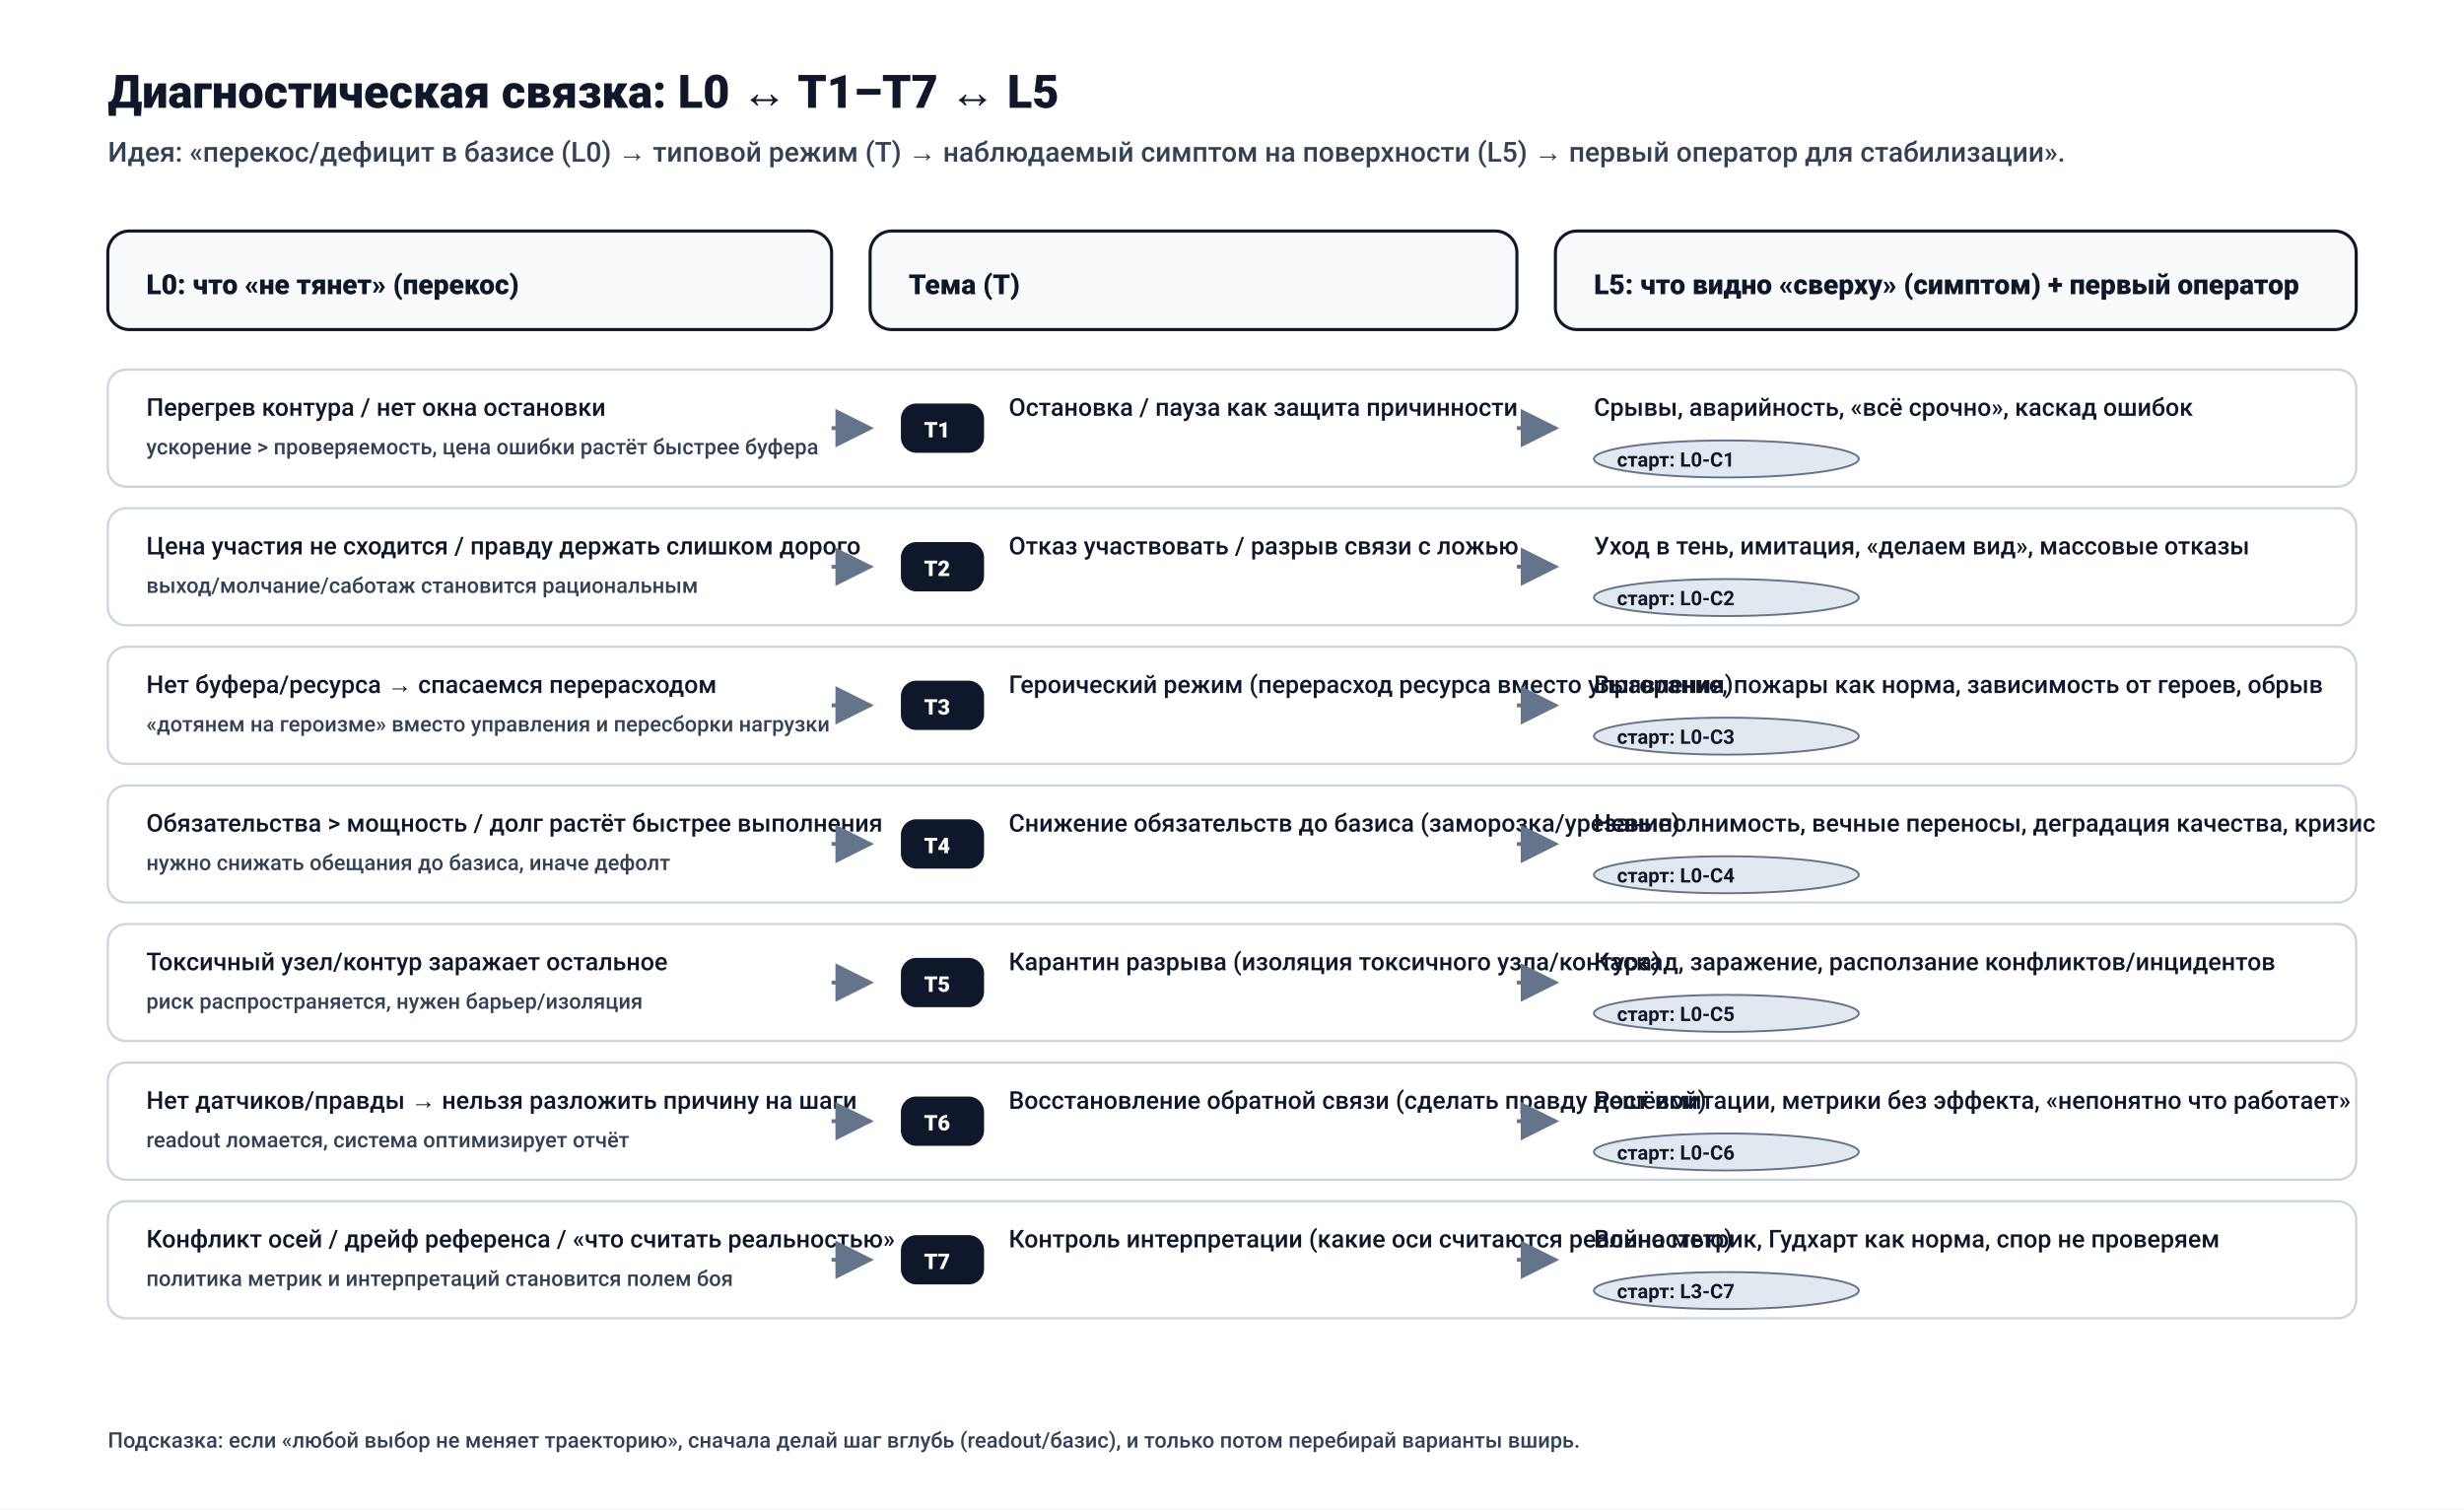
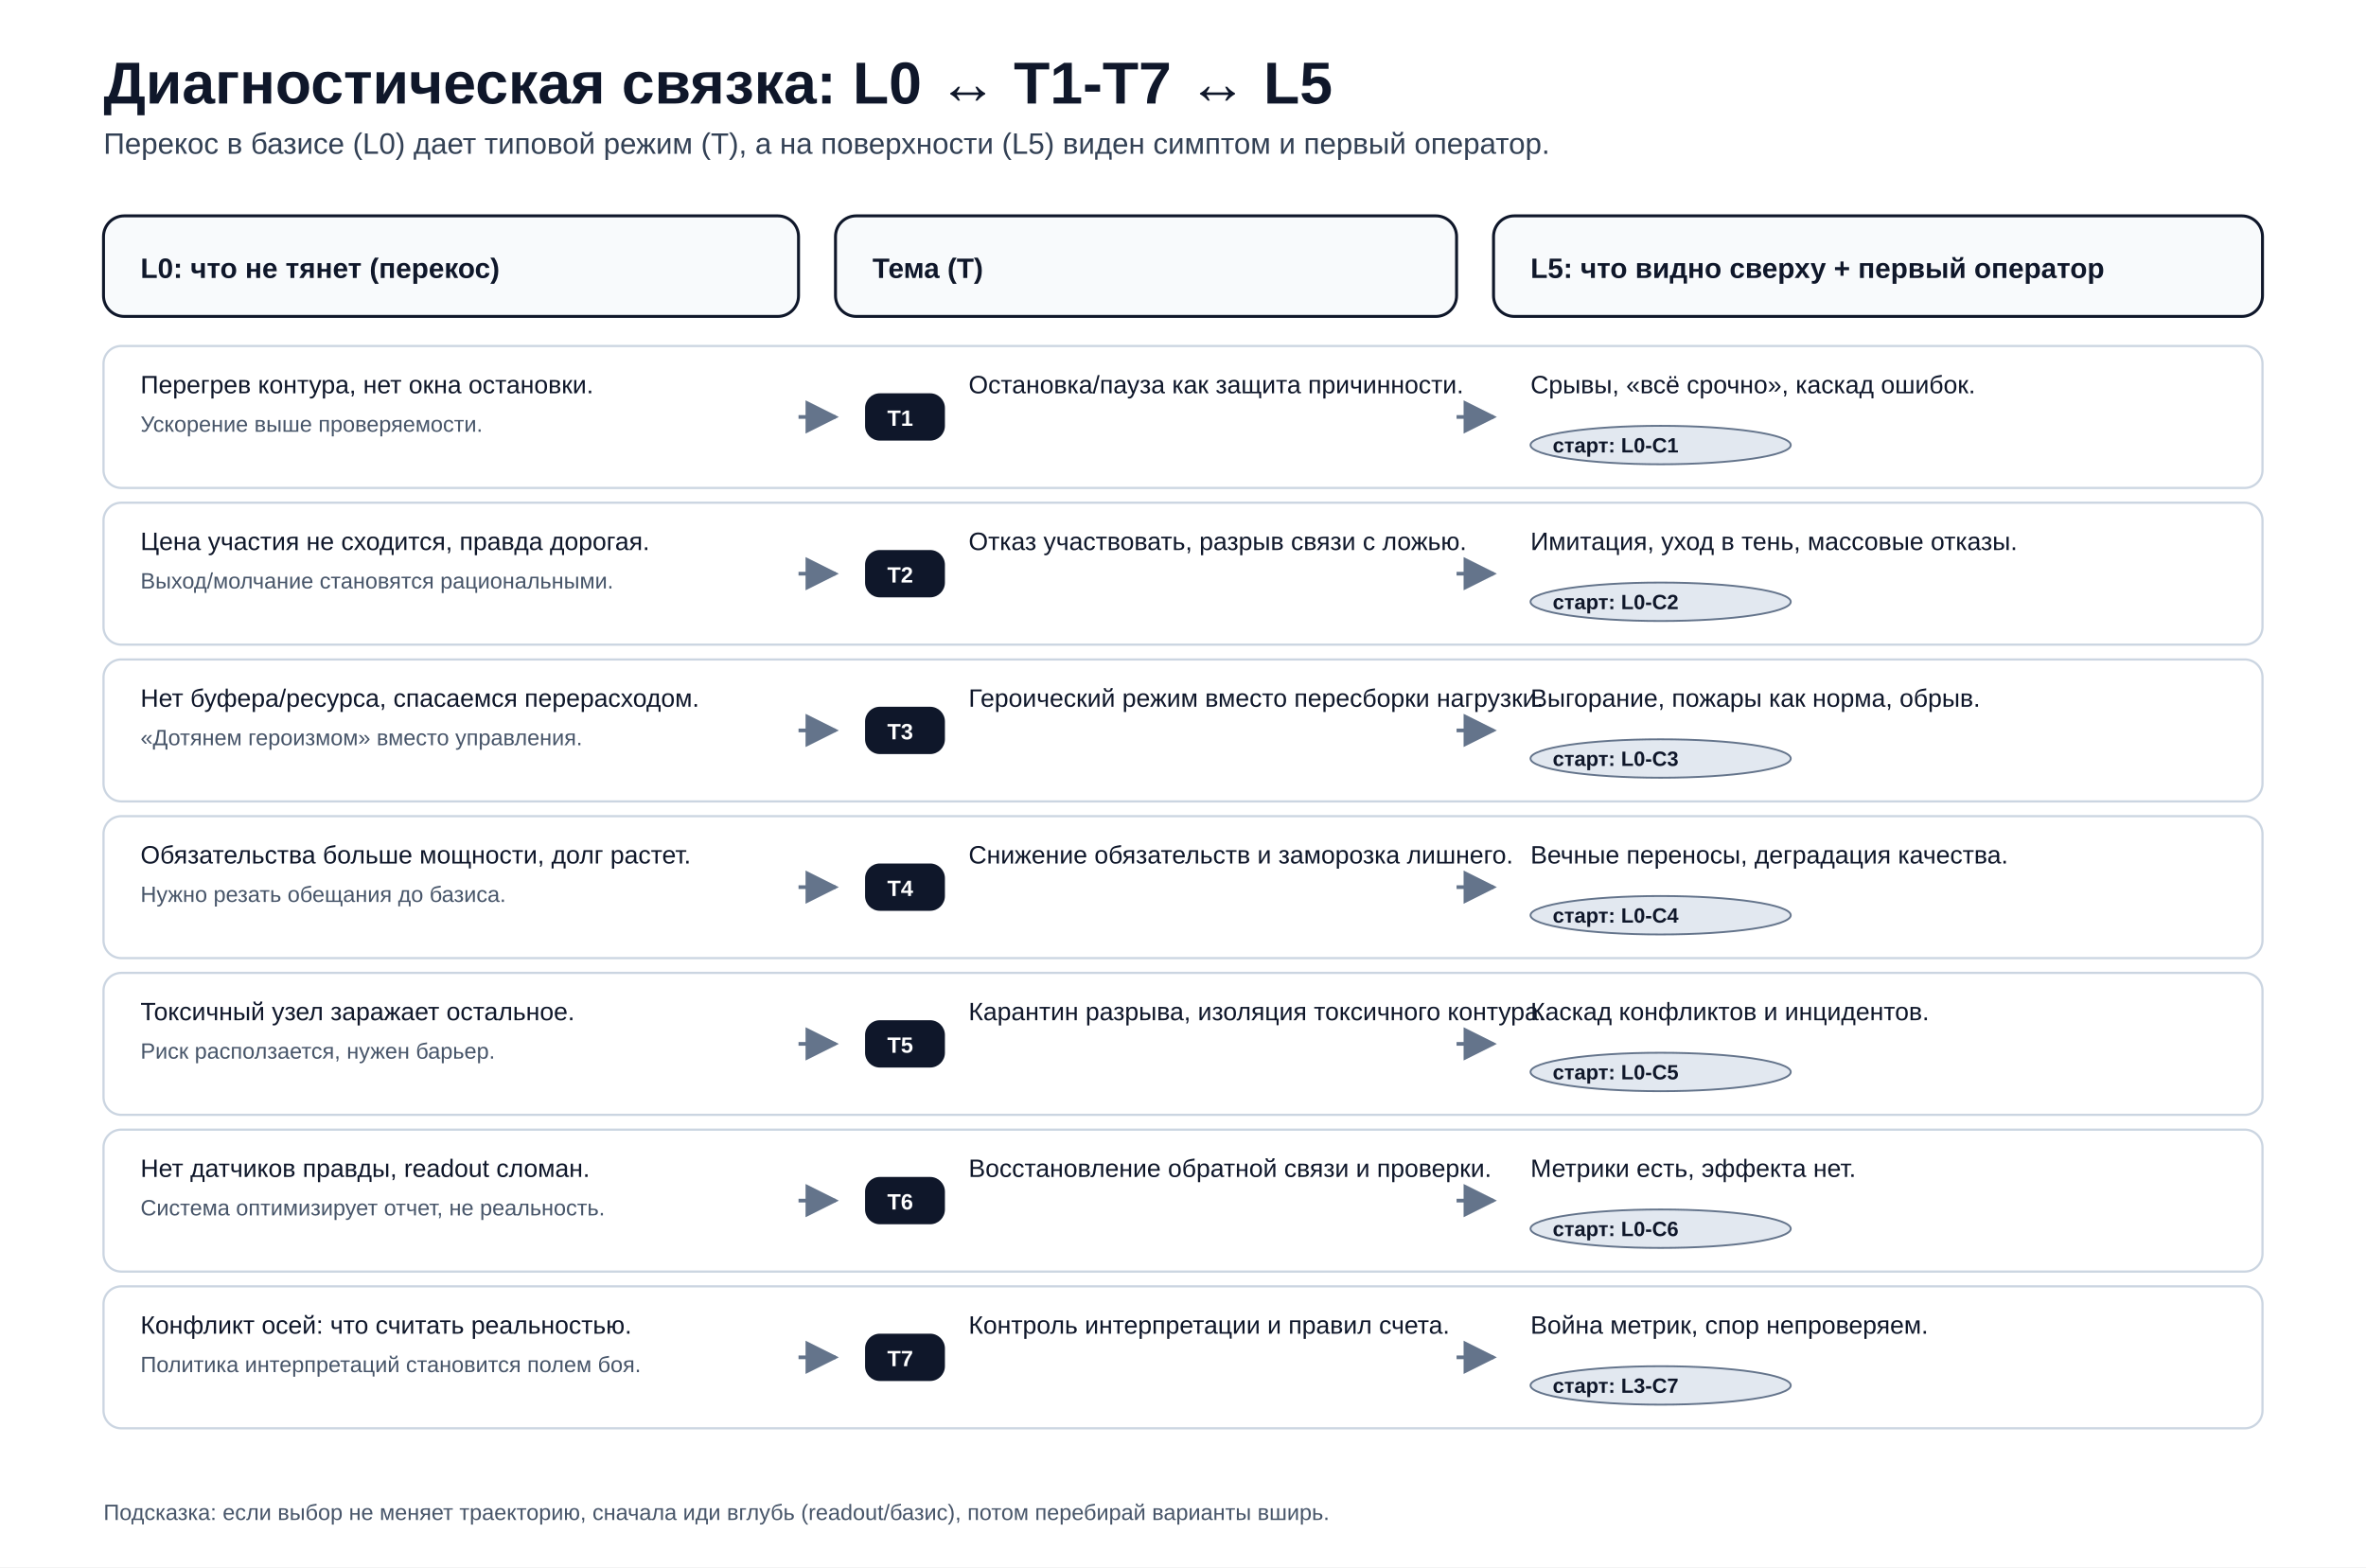
- <svg xmlns="http://www.w3.org/2000/svg" width="1600" height="980" viewBox="0 0 1600 980">
+ <svg xmlns="http://www.w3.org/2000/svg" width="1600" height="1060" viewBox="0 0 1600 1060">
  <defs>
    <style>
      .bg { fill: #ffffff; }
-       .title { font: 800 30px ui-sans-serif, system-ui, -apple-system, Segoe UI, Roboto, Arial; fill: #0f172a; }
-       .sub { font: 500 18px ui-sans-serif, system-ui, -apple-system, Segoe UI, Roboto, Arial; fill: #334155; }
-       .h { font: 800 18px ui-sans-serif, system-ui, -apple-system, Segoe UI, Roboto, Arial; fill: #0f172a; }
-       .t { font: 500 16px ui-sans-serif, system-ui, -apple-system, Segoe UI, Roboto, Arial; fill: #0f172a; }
-       .muted { font: 500 14px ui-sans-serif, system-ui, -apple-system, Segoe UI, Roboto, Arial; fill: #334155; }
+       .title { font-family: Arial, sans-serif; font-size: 40px; font-weight: 700; fill: #0f172a; }
+       .sub { font-family: Arial, sans-serif; font-size: 20px; font-weight: 400; fill: #334155; }
+       .h { font-family: Arial, sans-serif; font-size: 19px; font-weight: 700; fill: #0f172a; }
+       .t { font-family: Arial, sans-serif; font-size: 17px; font-weight: 400; fill: #0f172a; }
+       .muted { font-family: Arial, sans-serif; font-size: 15px; font-weight: 400; fill: #475569; }
      .col { fill: #f8fafc; stroke: #0f172a; stroke-width: 2; rx: 14; }
      .row { fill: #ffffff; stroke: #cbd5e1; stroke-width: 1.5; rx: 12; }
      .tag { fill: #0f172a; rx: 10; }
-       .tagtext { font: 800 14px ui-sans-serif, system-ui, -apple-system, Segoe UI, Roboto, Arial; fill: #ffffff; }
+       .tagtext { font-family: Arial, sans-serif; font-size: 15px; font-weight: 700; fill: #ffffff; }
      .pill { fill: #e2e8f0; stroke: #64748b; stroke-width: 1.25; rx: 999; }
-       .pilltext { font: 700 13px ui-sans-serif, system-ui, -apple-system, Segoe UI, Roboto, Arial; fill: #0f172a; }
+       .pilltext { font-family: Arial, sans-serif; font-size: 14px; font-weight: 700; fill: #0f172a; }
      .arrow { stroke: #64748b; stroke-width: 2.5; fill: none; marker-end: url(#m); }
    </style>
-     <marker id="m" viewBox="0 0 10 10" refX="9" refY="5" markerWidth="10" markerHeight="10" orient="auto-start-reverse">
+     <marker id="m" viewBox="0 0 10 10" refX="9" refY="5" markerWidth="9" markerHeight="9" orient="auto-start-reverse">
      <path d="M 0 0 L 10 5 L 0 10 z" fill="#64748b" />
    </marker>
  </defs>
-   <rect class="bg" x="0" y="0" width="1600" height="980" />
-   <text class="title" x="70" y="70">Диагностическая связка: L0 ↔ T1–T7 ↔ L5</text>
-   <text class="sub" x="70" y="105">Идея: «перекос/дефицит в базисе (L0) → типовой режим (T) → наблюдаемый симптом на поверхности (L5) → первый оператор для стабилизации».</text>
-   <rect class="col" x="70" y="150" width="470" height="64" />
-   <rect class="col" x="565" y="150" width="420" height="64" />
-   <rect class="col" x="1010" y="150" width="520" height="64" />
-   <text class="h" x="95" y="191">L0: что «не тянет» (перекос)</text>
-   <text class="h" x="590" y="191">Тема (T)</text>
-   <text class="h" x="1035" y="191">L5: что видно «сверху» (симптом) + первый оператор</text>
-   <rect class="row" x="70" y="240" width="1460" height="76" />
-   <rect class="tag" x="585" y="262" width="54" height="32" />
-   <text class="tagtext" x="600" y="284">T1</text>
-   <text class="t" x="95" y="270">Перегрев контура / нет окна остановки</text>
-   <text class="muted" x="95" y="295">ускорение &gt; проверяемость, цена ошибки растёт быстрее буфера</text>
-   <text class="t" x="655" y="270">Остановка / пауза как защита причинности</text>
-   <text class="t" x="1035" y="270">Срывы, аварийность, «всё срочно», каскад ошибок</text>
-   <rect class="pill" x="1035" y="286" width="172" height="24" />
-   <text class="pilltext" x="1050" y="303">старт: L0-C1</text>
-   <rect class="row" x="70" y="330" width="1460" height="76" />
-   <rect class="tag" x="585" y="352" width="54" height="32" />
-   <text class="tagtext" x="600" y="374">T2</text>
-   <text class="t" x="95" y="360">Цена участия не сходится / правду держать слишком дорого</text>
-   <text class="muted" x="95" y="385">выход/молчание/саботаж становится рациональным</text>
-   <text class="t" x="655" y="360">Отказ участвовать / разрыв связи с ложью</text>
-   <text class="t" x="1035" y="360">Уход в тень, имитация, «делаем вид», массовые отказы</text>
-   <rect class="pill" x="1035" y="376" width="172" height="24" />
-   <text class="pilltext" x="1050" y="393">старт: L0-C2</text>
-   <rect class="row" x="70" y="420" width="1460" height="76" />
-   <rect class="tag" x="585" y="442" width="54" height="32" />
-   <text class="tagtext" x="600" y="464">T3</text>
-   <text class="t" x="95" y="450">Нет буфера/ресурса → спасаемся перерасходом</text>
-   <text class="muted" x="95" y="475">«дотянем на героизме» вместо управления и пересборки нагрузки</text>
-   <text class="t" x="655" y="450">Героический режим (перерасход ресурса вместо управления)</text>
-   <text class="t" x="1035" y="450">Выгорание, пожары как норма, зависимость от героев, обрыв</text>
-   <rect class="pill" x="1035" y="466" width="172" height="24" />
-   <text class="pilltext" x="1050" y="483">старт: L0-C3</text>
-   <rect class="row" x="70" y="510" width="1460" height="76" />
-   <rect class="tag" x="585" y="532" width="54" height="32" />
-   <text class="tagtext" x="600" y="554">T4</text>
-   <text class="t" x="95" y="540">Обязательства &gt; мощность / долг растёт быстрее выполнения</text>
-   <text class="muted" x="95" y="565">нужно снижать обещания до базиса, иначе дефолт</text>
-   <text class="t" x="655" y="540">Снижение обязательств до базиса (заморозка/урезание)</text>
-   <text class="t" x="1035" y="540">Невыполнимость, вечные переносы, деградация качества, кризис</text>
-   <rect class="pill" x="1035" y="556" width="172" height="24" />
-   <text class="pilltext" x="1050" y="573">старт: L0-C4</text>
-   <rect class="row" x="70" y="600" width="1460" height="76" />
-   <rect class="tag" x="585" y="622" width="54" height="32" />
-   <text class="tagtext" x="600" y="644">T5</text>
-   <text class="t" x="95" y="630">Токсичный узел/контур заражает остальное</text>
-   <text class="muted" x="95" y="655">риск распространяется, нужен барьер/изоляция</text>
-   <text class="t" x="655" y="630">Карантин разрыва (изоляция токсичного узла/контура)</text>
-   <text class="t" x="1035" y="630">Каскад, заражение, расползание конфликтов/инцидентов</text>
-   <rect class="pill" x="1035" y="646" width="172" height="24" />
-   <text class="pilltext" x="1050" y="663">старт: L0-C5</text>
-   <rect class="row" x="70" y="690" width="1460" height="76" />
-   <rect class="tag" x="585" y="712" width="54" height="32" />
-   <text class="tagtext" x="600" y="734">T6</text>
-   <text class="t" x="95" y="720">Нет датчиков/правды → нельзя разложить причину на шаги</text>
-   <text class="muted" x="95" y="745">readout ломается, система оптимизирует отчёт</text>
-   <text class="t" x="655" y="720">Восстановление обратной связи (сделать правду дешёвой)</text>
-   <text class="t" x="1035" y="720">Рост имитации, метрики без эффекта, «непонятно что работает»</text>
-   <rect class="pill" x="1035" y="736" width="172" height="24" />
-   <text class="pilltext" x="1050" y="753">старт: L0-C6</text>
-   <rect class="row" x="70" y="780" width="1460" height="76" />
-   <rect class="tag" x="585" y="802" width="54" height="32" />
-   <text class="tagtext" x="600" y="824">T7</text>
-   <text class="t" x="95" y="810">Конфликт осей / дрейф референса / «что считать реальностью»</text>
-   <text class="muted" x="95" y="835">политика метрик и интерпретаций становится полем боя</text>
-   <text class="t" x="655" y="810">Контроль интерпретации (какие оси считаются реальностью)</text>
-   <text class="t" x="1035" y="810">Война метрик, Гудхарт как норма, спор не проверяем</text>
-   <rect class="pill" x="1035" y="826" width="172" height="24" />
-   <text class="pilltext" x="1050" y="843">старт: L3-C7</text>
-   <path class="arrow" d="M 540 278 L 565 278" />
-   <path class="arrow" d="M 540 368 L 565 368" />
-   <path class="arrow" d="M 540 458 L 565 458" />
-   <path class="arrow" d="M 540 548 L 565 548" />
-   <path class="arrow" d="M 540 638 L 565 638" />
-   <path class="arrow" d="M 540 728 L 565 728" />
-   <path class="arrow" d="M 540 818 L 565 818" />
-   <path class="arrow" d="M 985 278 L 1010 278" />
-   <path class="arrow" d="M 985 368 L 1010 368" />
-   <path class="arrow" d="M 985 458 L 1010 458" />
-   <path class="arrow" d="M 985 548 L 1010 548" />
-   <path class="arrow" d="M 985 638 L 1010 638" />
-   <path class="arrow" d="M 985 728 L 1010 728" />
-   <path class="arrow" d="M 985 818 L 1010 818" />
-   <text class="muted" x="70" y="940">Подсказка: если «любой выбор не меняет траекторию», сначала делай шаг вглубь (readout/базис), и только потом перебирай варианты вширь.</text>
+   <rect class="bg" x="0" y="0" width="1600" height="1060" />
+   <text class="title" x="70" y="70">Диагностическая связка: L0 ↔ T1-T7 ↔ L5</text>
+   <text class="sub" x="70" y="104">Перекос в базисе (L0) дает типовой режим (T), а на поверхности (L5) виден симптом и первый оператор.</text>
+   <rect class="col" x="70" y="146" width="470" height="68" />
+   <rect class="col" x="565" y="146" width="420" height="68" />
+   <rect class="col" x="1010" y="146" width="520" height="68" />
+   <text class="h" x="95" y="188">L0: что не тянет (перекос)</text>
+   <text class="h" x="590" y="188">Тема (T)</text>
+   <text class="h" x="1035" y="188">L5: что видно сверху + первый оператор</text>
+   <rect class="row" x="70" y="234" width="1460" height="96" />
+   <rect class="row" x="70" y="340" width="1460" height="96" />
+   <rect class="row" x="70" y="446" width="1460" height="96" />
+   <rect class="row" x="70" y="552" width="1460" height="96" />
+   <rect class="row" x="70" y="658" width="1460" height="96" />
+   <rect class="row" x="70" y="764" width="1460" height="96" />
+   <rect class="row" x="70" y="870" width="1460" height="96" />
+   <rect class="tag" x="585" y="266" width="54" height="32" />
+   <text class="tagtext" x="600" y="288">T1</text>
+   <text class="t" x="95" y="266">Перегрев контура, нет окна остановки.</text>
+   <text class="muted" x="95" y="292">Ускорение выше проверяемости.</text>
+   <text class="t" x="655" y="266">Остановка/пауза как защита причинности.</text>
+   <text class="t" x="1035" y="266">Срывы, «всё срочно», каскад ошибок.</text>
+   <rect class="pill" x="1035" y="288" width="176" height="26" />
+   <text class="pilltext" x="1050" y="306">старт: L0-C1</text>
+   <rect class="tag" x="585" y="372" width="54" height="32" />
+   <text class="tagtext" x="600" y="394">T2</text>
+   <text class="t" x="95" y="372">Цена участия не сходится, правда дорогая.</text>
+   <text class="muted" x="95" y="398">Выход/молчание становятся рациональными.</text>
+   <text class="t" x="655" y="372">Отказ участвовать, разрыв связи с ложью.</text>
+   <text class="t" x="1035" y="372">Имитация, уход в тень, массовые отказы.</text>
+   <rect class="pill" x="1035" y="394" width="176" height="26" />
+   <text class="pilltext" x="1050" y="412">старт: L0-C2</text>
+   <rect class="tag" x="585" y="478" width="54" height="32" />
+   <text class="tagtext" x="600" y="500">T3</text>
+   <text class="t" x="95" y="478">Нет буфера/ресурса, спасаемся перерасходом.</text>
+   <text class="muted" x="95" y="504">«Дотянем героизмом» вместо управления.</text>
+   <text class="t" x="655" y="478">Героический режим вместо пересборки нагрузки.</text>
+   <text class="t" x="1035" y="478">Выгорание, пожары как норма, обрыв.</text>
+   <rect class="pill" x="1035" y="500" width="176" height="26" />
+   <text class="pilltext" x="1050" y="518">старт: L0-C3</text>
+   <rect class="tag" x="585" y="584" width="54" height="32" />
+   <text class="tagtext" x="600" y="606">T4</text>
+   <text class="t" x="95" y="584">Обязательства больше мощности, долг растет.</text>
+   <text class="muted" x="95" y="610">Нужно резать обещания до базиса.</text>
+   <text class="t" x="655" y="584">Снижение обязательств и заморозка лишнего.</text>
+   <text class="t" x="1035" y="584">Вечные переносы, деградация качества.</text>
+   <rect class="pill" x="1035" y="606" width="176" height="26" />
+   <text class="pilltext" x="1050" y="624">старт: L0-C4</text>
+   <rect class="tag" x="585" y="690" width="54" height="32" />
+   <text class="tagtext" x="600" y="712">T5</text>
+   <text class="t" x="95" y="690">Токсичный узел заражает остальное.</text>
+   <text class="muted" x="95" y="716">Риск расползается, нужен барьер.</text>
+   <text class="t" x="655" y="690">Карантин разрыва, изоляция токсичного контура.</text>
+   <text class="t" x="1035" y="690">Каскад конфликтов и инцидентов.</text>
+   <rect class="pill" x="1035" y="712" width="176" height="26" />
+   <text class="pilltext" x="1050" y="730">старт: L0-C5</text>
+   <rect class="tag" x="585" y="796" width="54" height="32" />
+   <text class="tagtext" x="600" y="818">T6</text>
+   <text class="t" x="95" y="796">Нет датчиков правды, readout сломан.</text>
+   <text class="muted" x="95" y="822">Система оптимизирует отчет, не реальность.</text>
+   <text class="t" x="655" y="796">Восстановление обратной связи и проверки.</text>
+   <text class="t" x="1035" y="796">Метрики есть, эффекта нет.</text>
+   <rect class="pill" x="1035" y="818" width="176" height="26" />
+   <text class="pilltext" x="1050" y="836">старт: L0-C6</text>
+   <rect class="tag" x="585" y="902" width="54" height="32" />
+   <text class="tagtext" x="600" y="924">T7</text>
+   <text class="t" x="95" y="902">Конфликт осей: что считать реальностью.</text>
+   <text class="muted" x="95" y="928">Политика интерпретаций становится полем боя.</text>
+   <text class="t" x="655" y="902">Контроль интерпретации и правил счета.</text>
+   <text class="t" x="1035" y="902">Война метрик, спор непроверяем.</text>
+   <rect class="pill" x="1035" y="924" width="176" height="26" />
+   <text class="pilltext" x="1050" y="942">старт: L3-C7</text>
+   <path class="arrow" d="M 540 282 L 565 282" />
+   <path class="arrow" d="M 540 388 L 565 388" />
+   <path class="arrow" d="M 540 494 L 565 494" />
+   <path class="arrow" d="M 540 600 L 565 600" />
+   <path class="arrow" d="M 540 706 L 565 706" />
+   <path class="arrow" d="M 540 812 L 565 812" />
+   <path class="arrow" d="M 540 918 L 565 918" />
+   <path class="arrow" d="M 985 282 L 1010 282" />
+   <path class="arrow" d="M 985 388 L 1010 388" />
+   <path class="arrow" d="M 985 494 L 1010 494" />
+   <path class="arrow" d="M 985 600 L 1010 600" />
+   <path class="arrow" d="M 985 706 L 1010 706" />
+   <path class="arrow" d="M 985 812 L 1010 812" />
+   <path class="arrow" d="M 985 918 L 1010 918" />
+   <text class="muted" x="70" y="1028">Подсказка: если выбор не меняет траекторию, сначала иди вглубь (readout/базис), потом перебирай варианты вширь.</text>
</svg>
